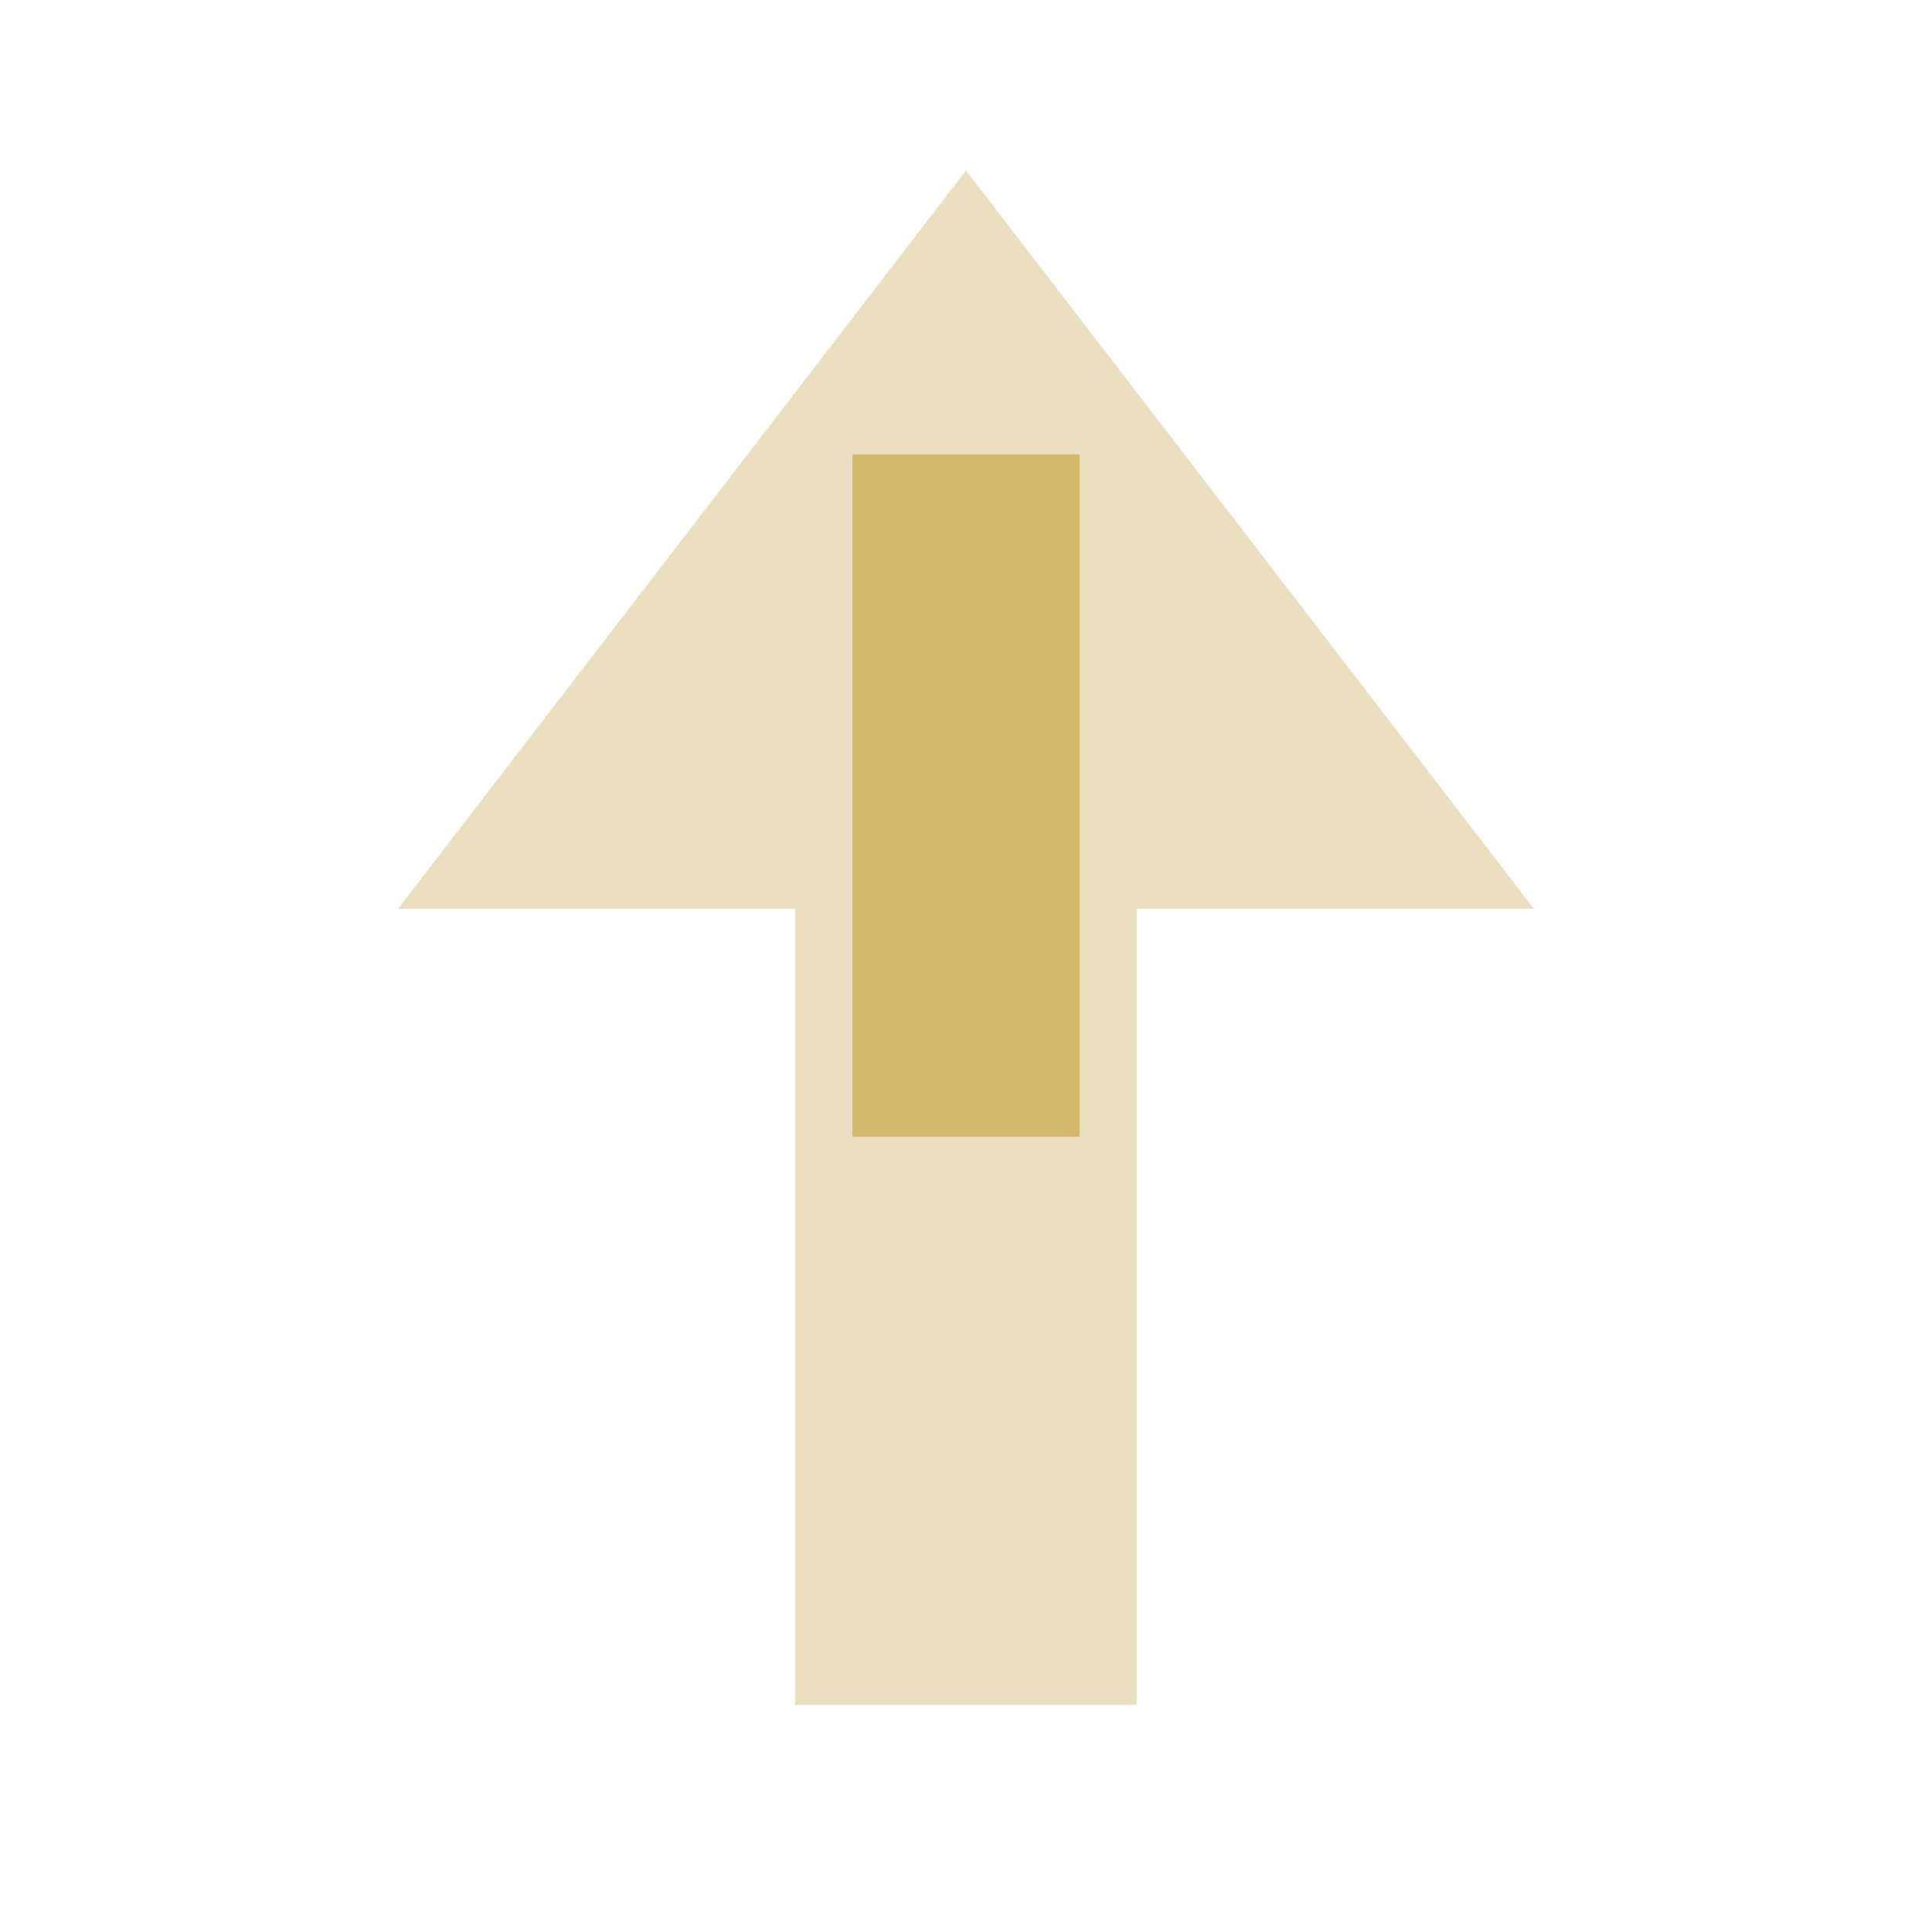
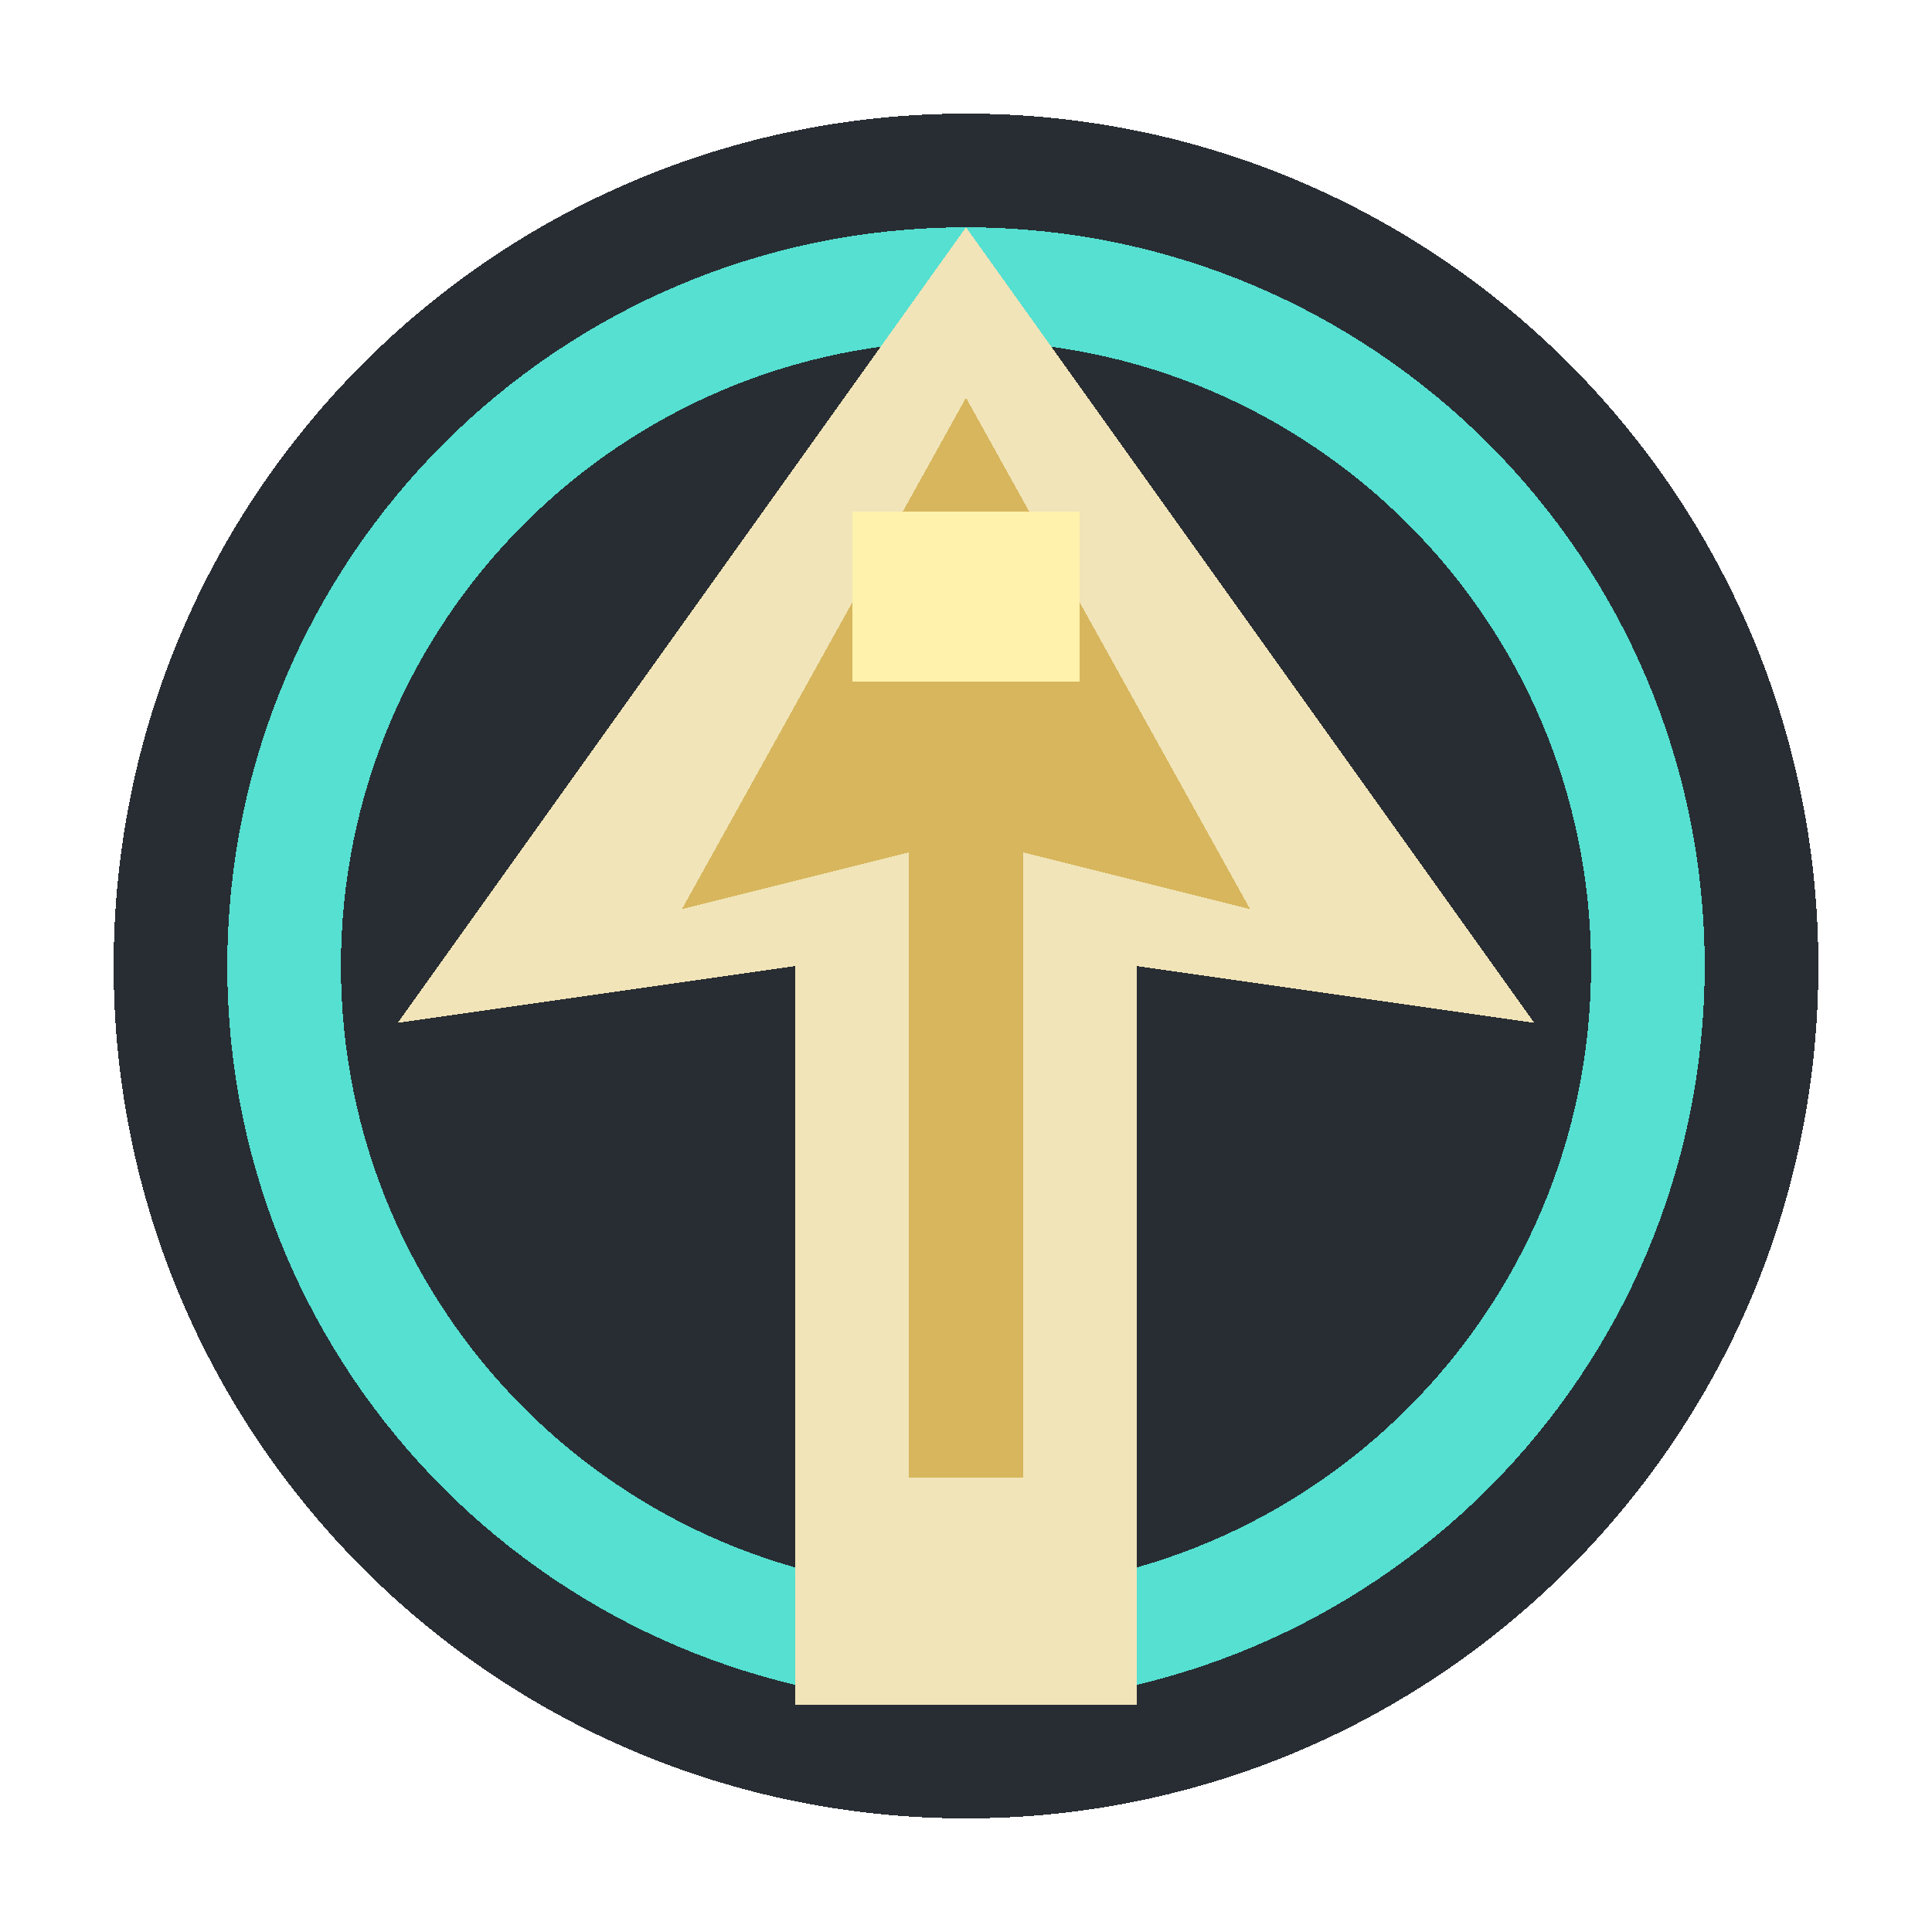
<svg xmlns="http://www.w3.org/2000/svg" width="34" height="34" viewBox="0 0 34 34" shape-rendering="crispEdges">
-   <path d="M17 3L27 16L20 16L20 30H14L14 16H7Z" fill="#e9dec0" />
-   <rect x="15" y="8" width="4" height="12" fill="#d4b76b" />
+   <circle cx="17" cy="17" r="15" fill="#0b1118" opacity=".88" />
+   <circle cx="17" cy="17" r="12" fill="none" stroke="#55e0d1" stroke-width="2" />
+   <path d="M17 4L27 18L20 17L20 30L14 30L14 17L7 18Z" fill="#f1e4b8" />
+   <path d="M17 7L22 16L18 15L18 26L16 26L16 15L12 16Z" fill="#d7b65d" />
+   <rect x="15" y="9" width="4" height="3" fill="#fff2ad" />
</svg>
